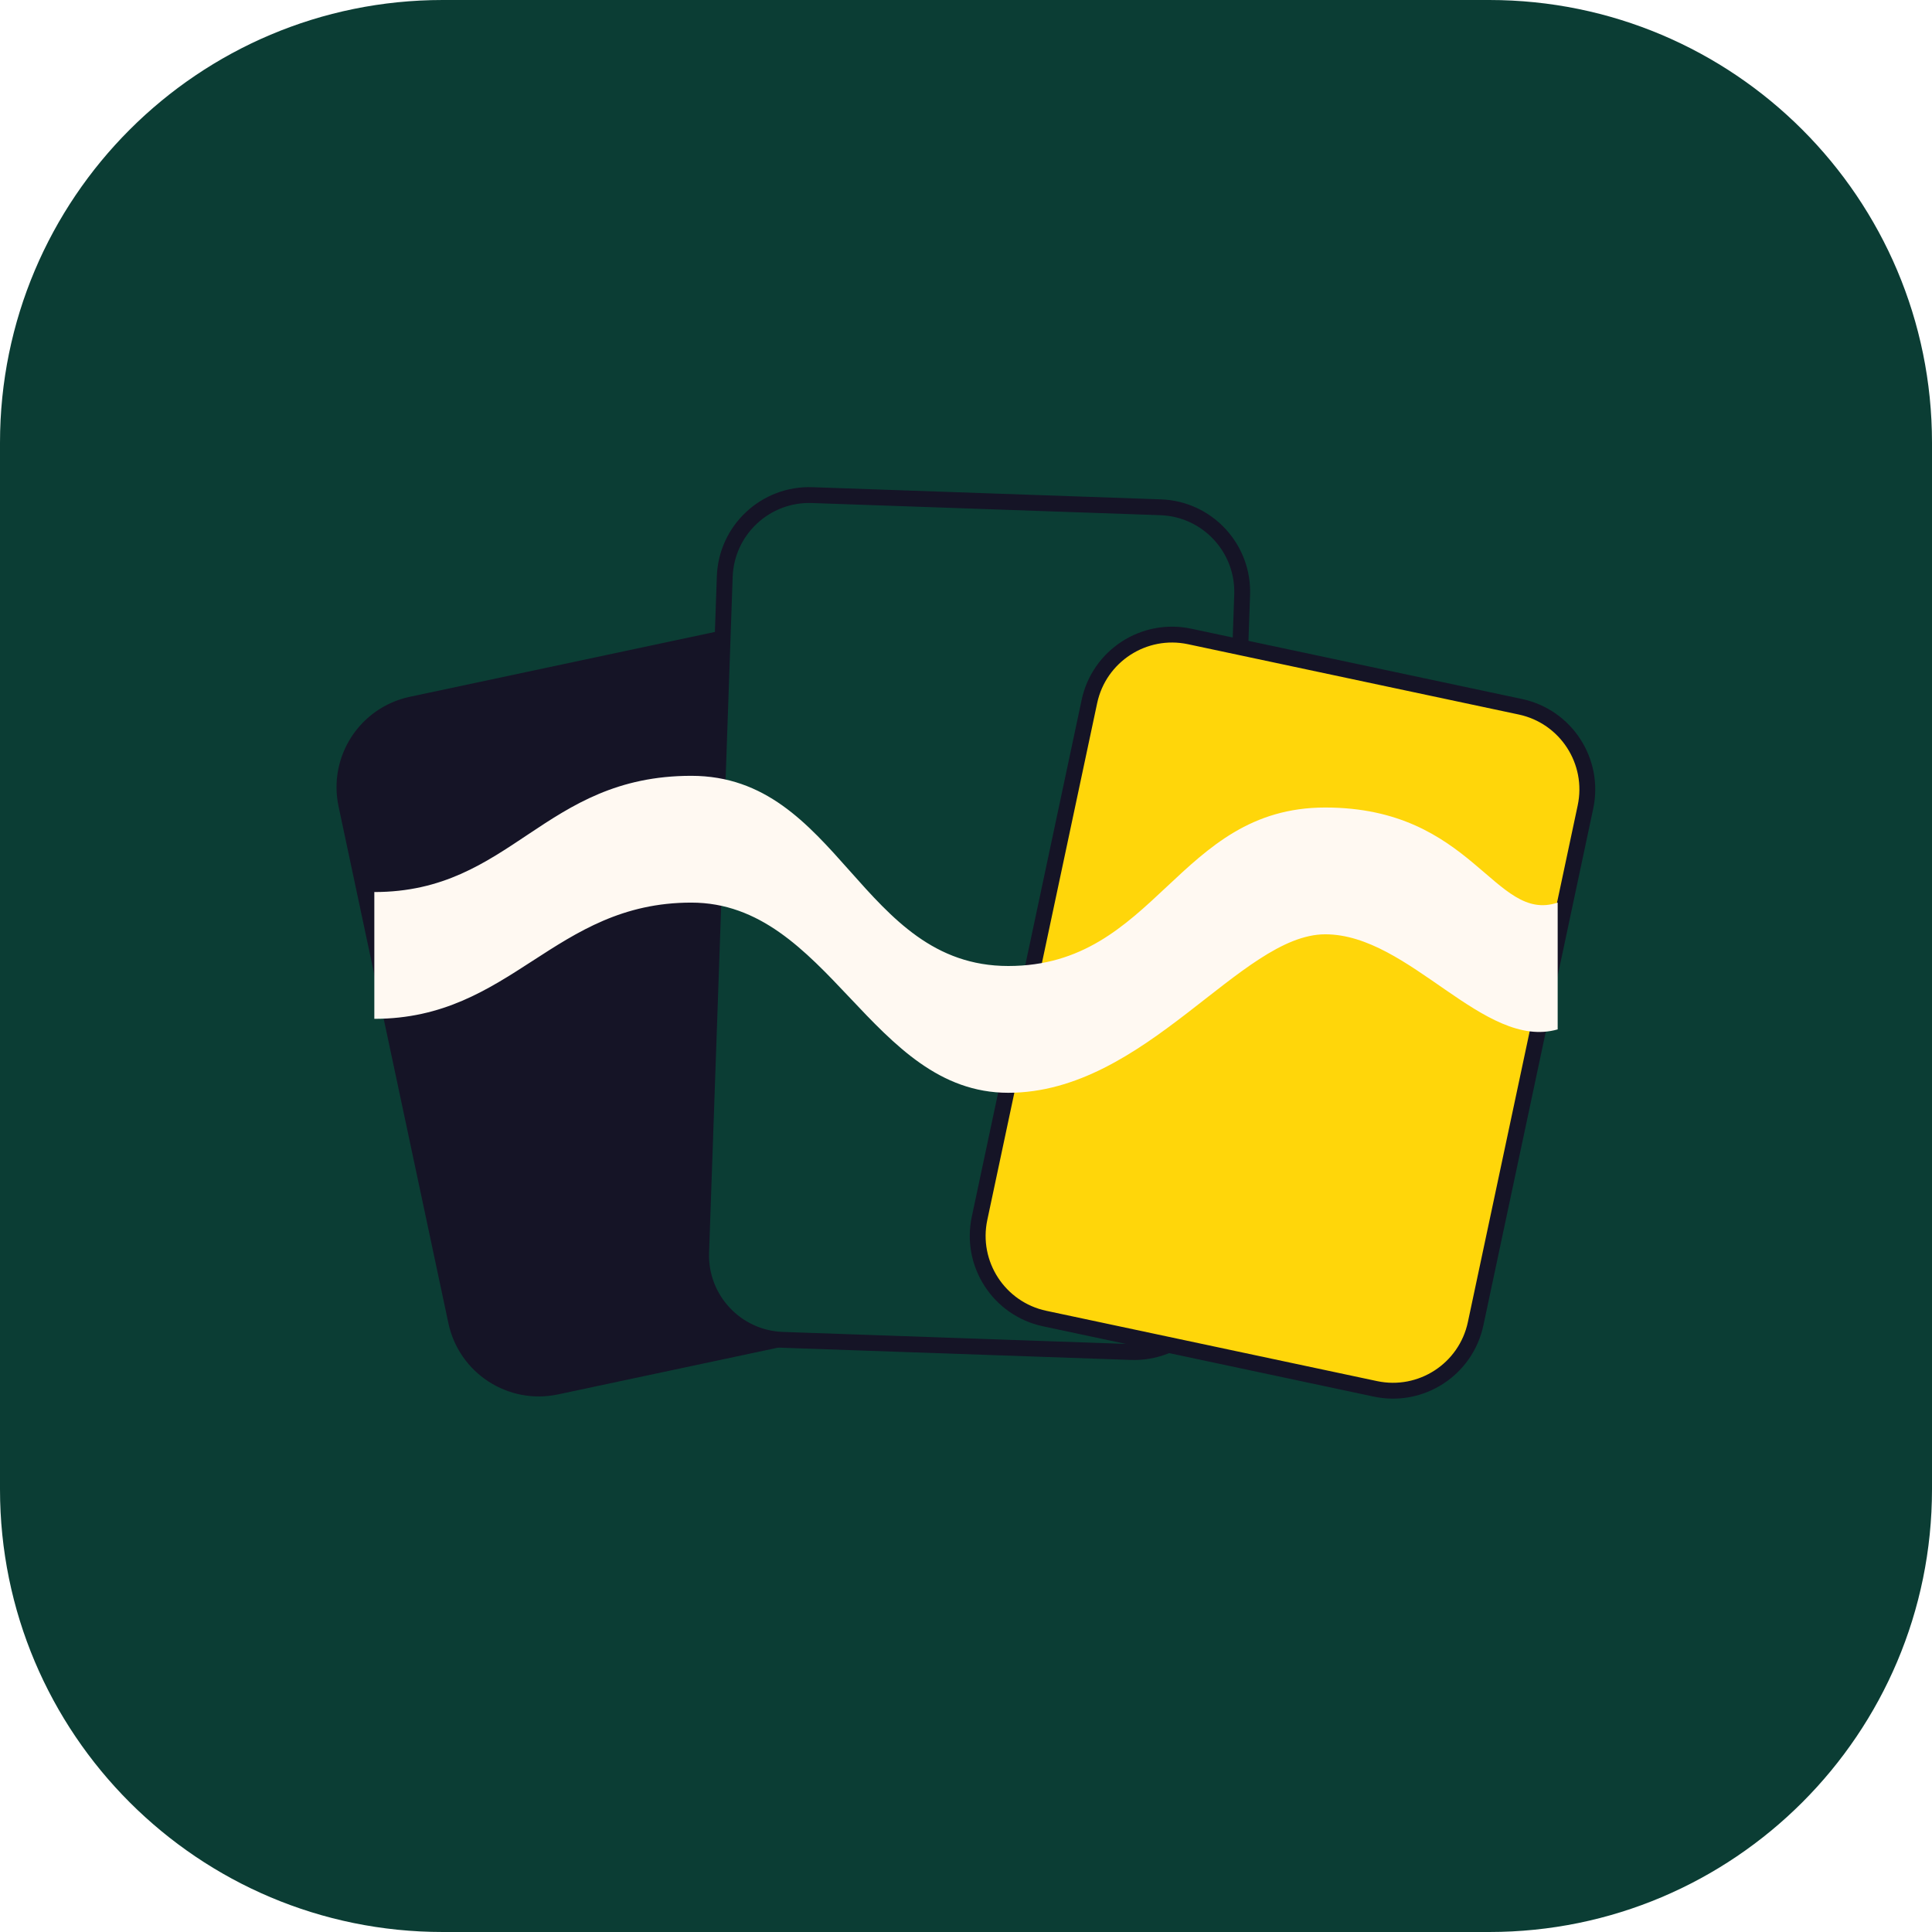
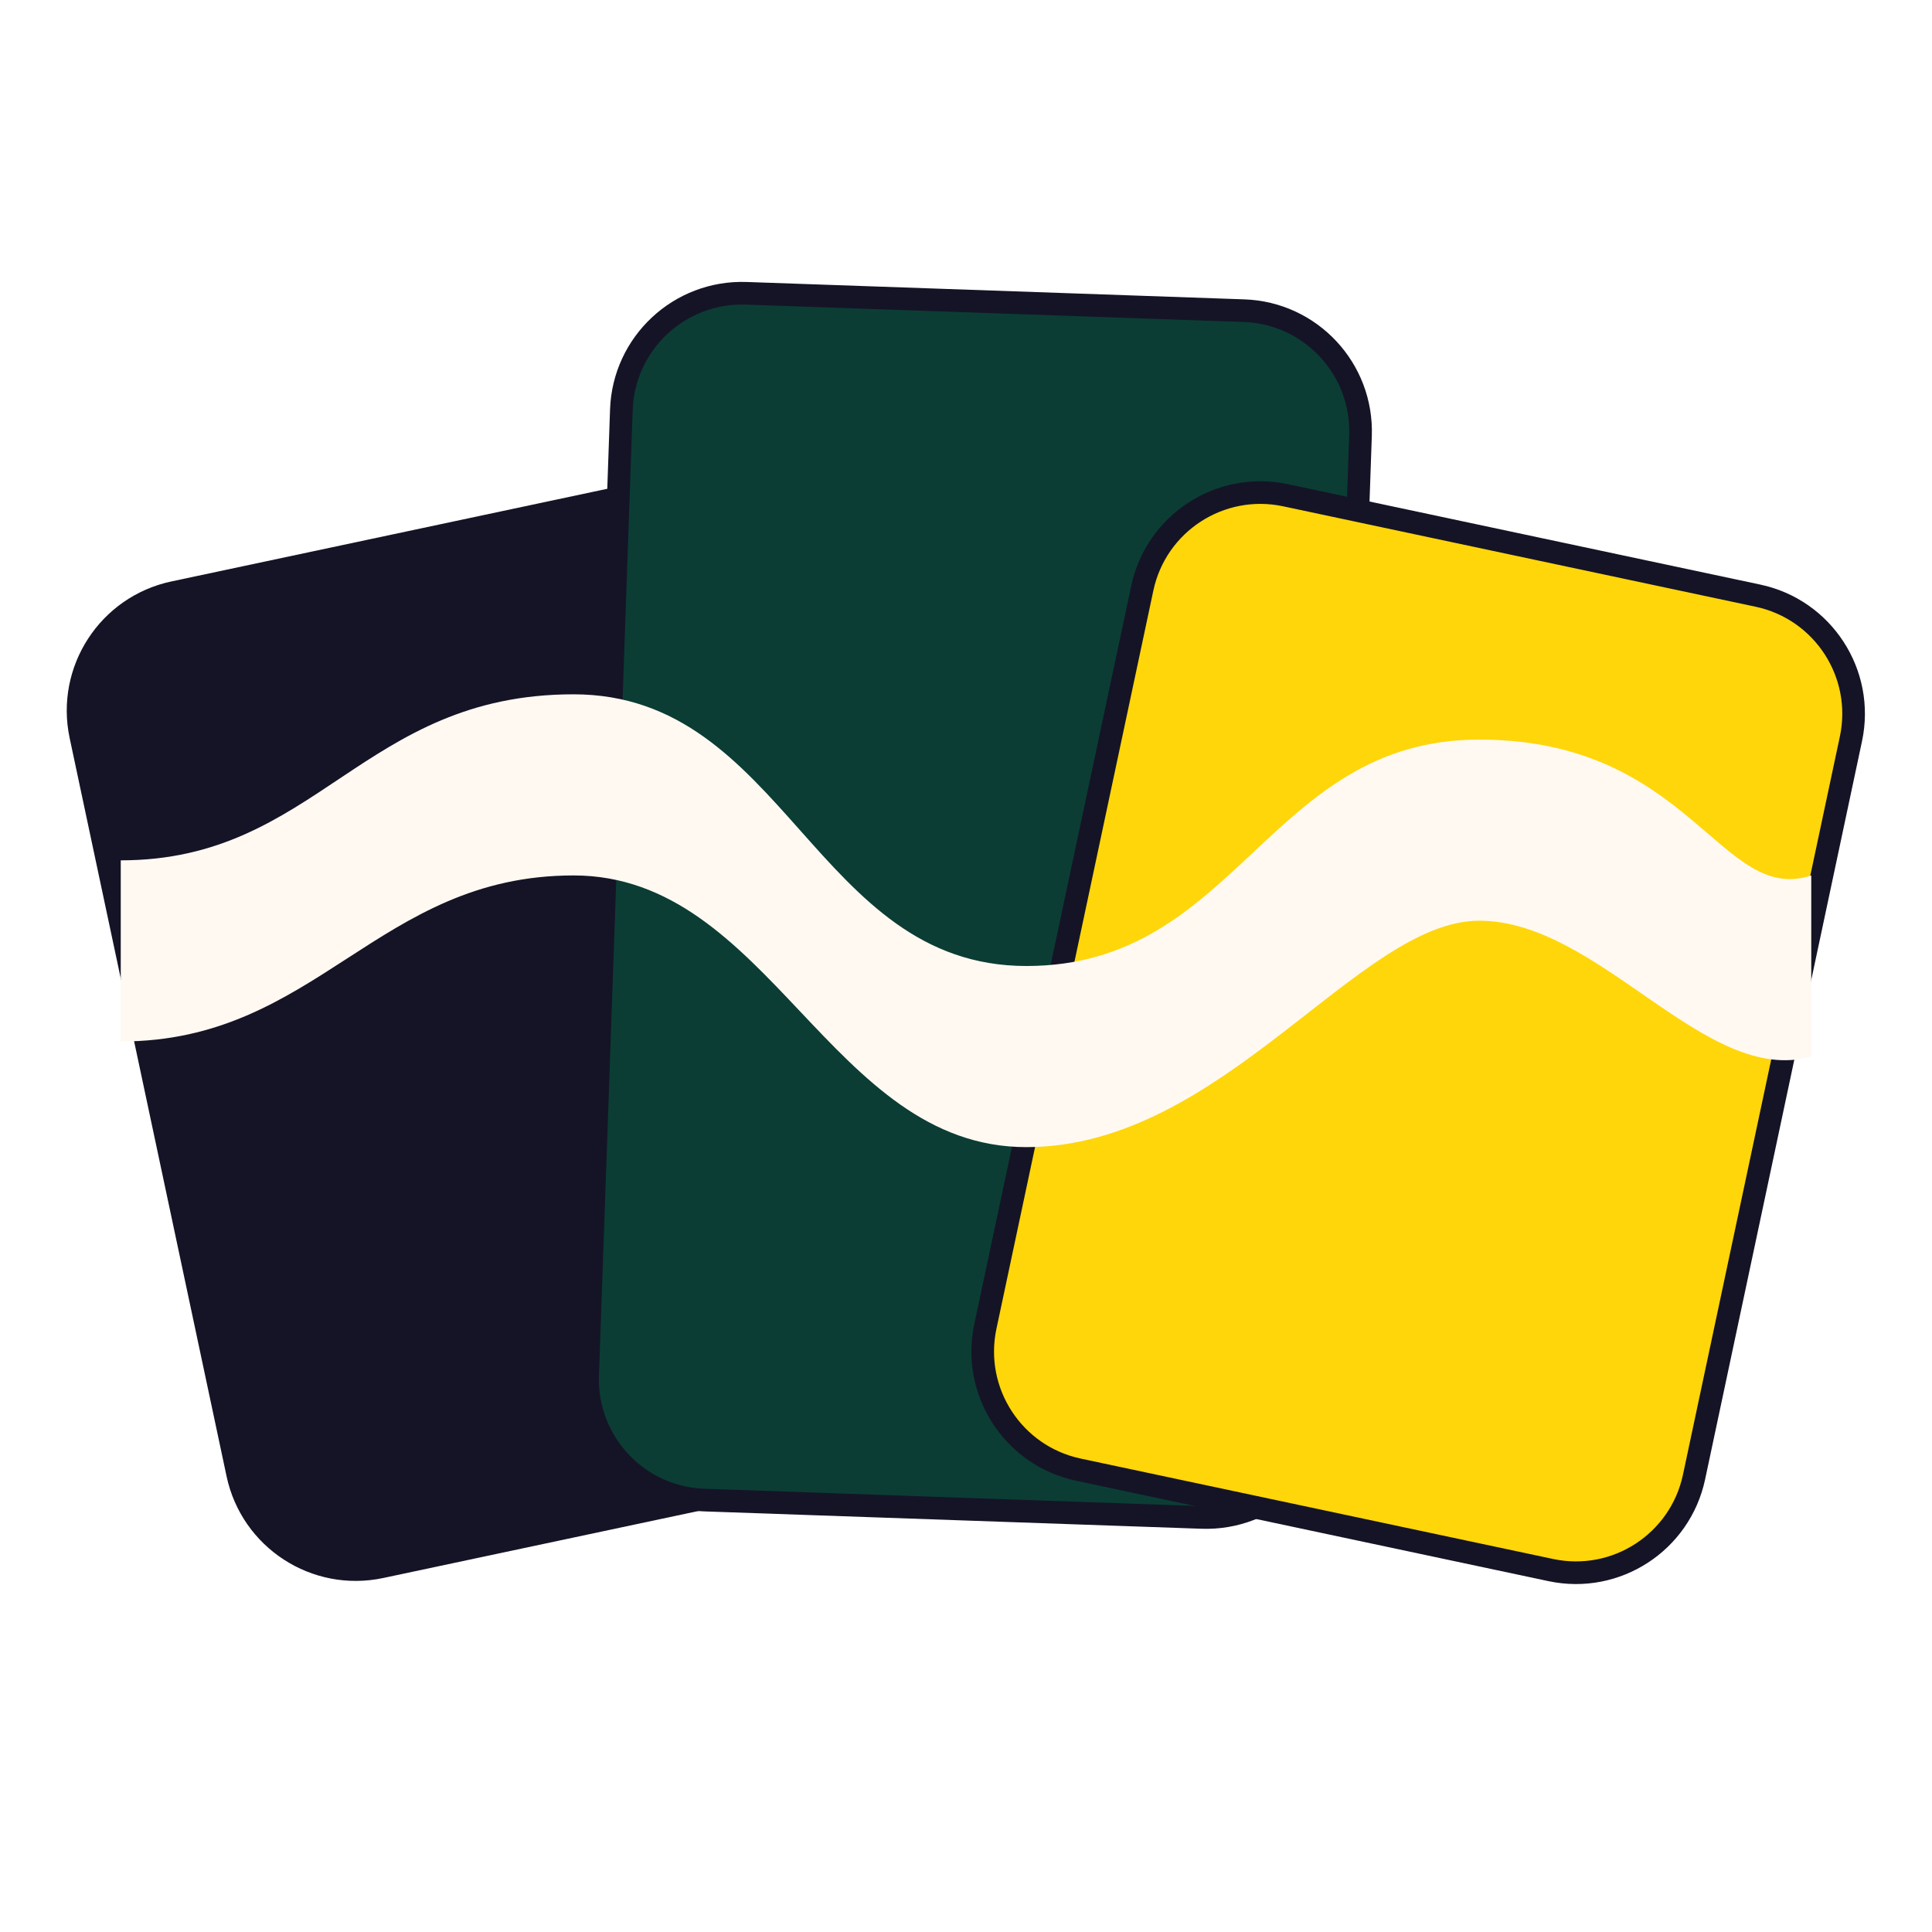
- <svg xmlns="http://www.w3.org/2000/svg" width="128" height="128" viewBox="0 0 128 128">
-   <rect width="128" height="128" rx="29.333" fill="#0B3D34" />
-   <g transform="translate(19.2 19.2) scale(0.7)">
-     <g id="flui-brand-mark" stroke="#151426" stroke-width="1.5" stroke-linejoin="round">
-       <g transform="rotate(-12 35 68)">
-         <rect x="10" y="35" width="48" height="66" rx="8" fill="#151426" />
-       </g>
-       <g transform="rotate(2 65 61)">
-         <rect x="40" y="20" width="49" height="80" rx="8" fill="#0B3D34" />
-       </g>
-       <g transform="rotate(12 92 68)">
-         <rect x="70" y="35" width="48" height="66" rx="8" fill="#FFD60A" />
-       </g>
-       <path id="flui-brand-wave" d="M8 57c13 0 16-11 30-11s16 18 30 18 16-15 30-15 16 11 22 9v12c-7 2-14-9-22-9s-17 15-30 15-17-18-30-18-17 11-30 11Z" fill="#FFF9F2" stroke="none" />
+ <svg xmlns="http://www.w3.org/2000/svg" width="128" height="128" viewBox="0 0 128 128" role="img">
+   <g id="flui-brand-mark" stroke="#151426" stroke-width="1.5" stroke-linejoin="round">
+     <g transform="rotate(-12 35 68)">
+       <rect x="10" y="35" width="48" height="66" rx="8" fill="#151426" />
    </g>
+     <g transform="rotate(2 65 61)">
+       <rect x="40" y="20" width="49" height="80" rx="8" fill="#0B3D34" />
+     </g>
+     <g transform="rotate(12 92 68)">
+       <rect x="70" y="35" width="48" height="66" rx="8" fill="#FFD60A" />
+     </g>
+     <path id="flui-brand-wave" d="M8 57c13 0 16-11 30-11s16 18 30 18 16-15 30-15 16 11 22 9v12c-7 2-14-9-22-9s-17 15-30 15-17-18-30-18-17 11-30 11Z" fill="#FFF9F2" stroke="none" />
  </g>
</svg>
